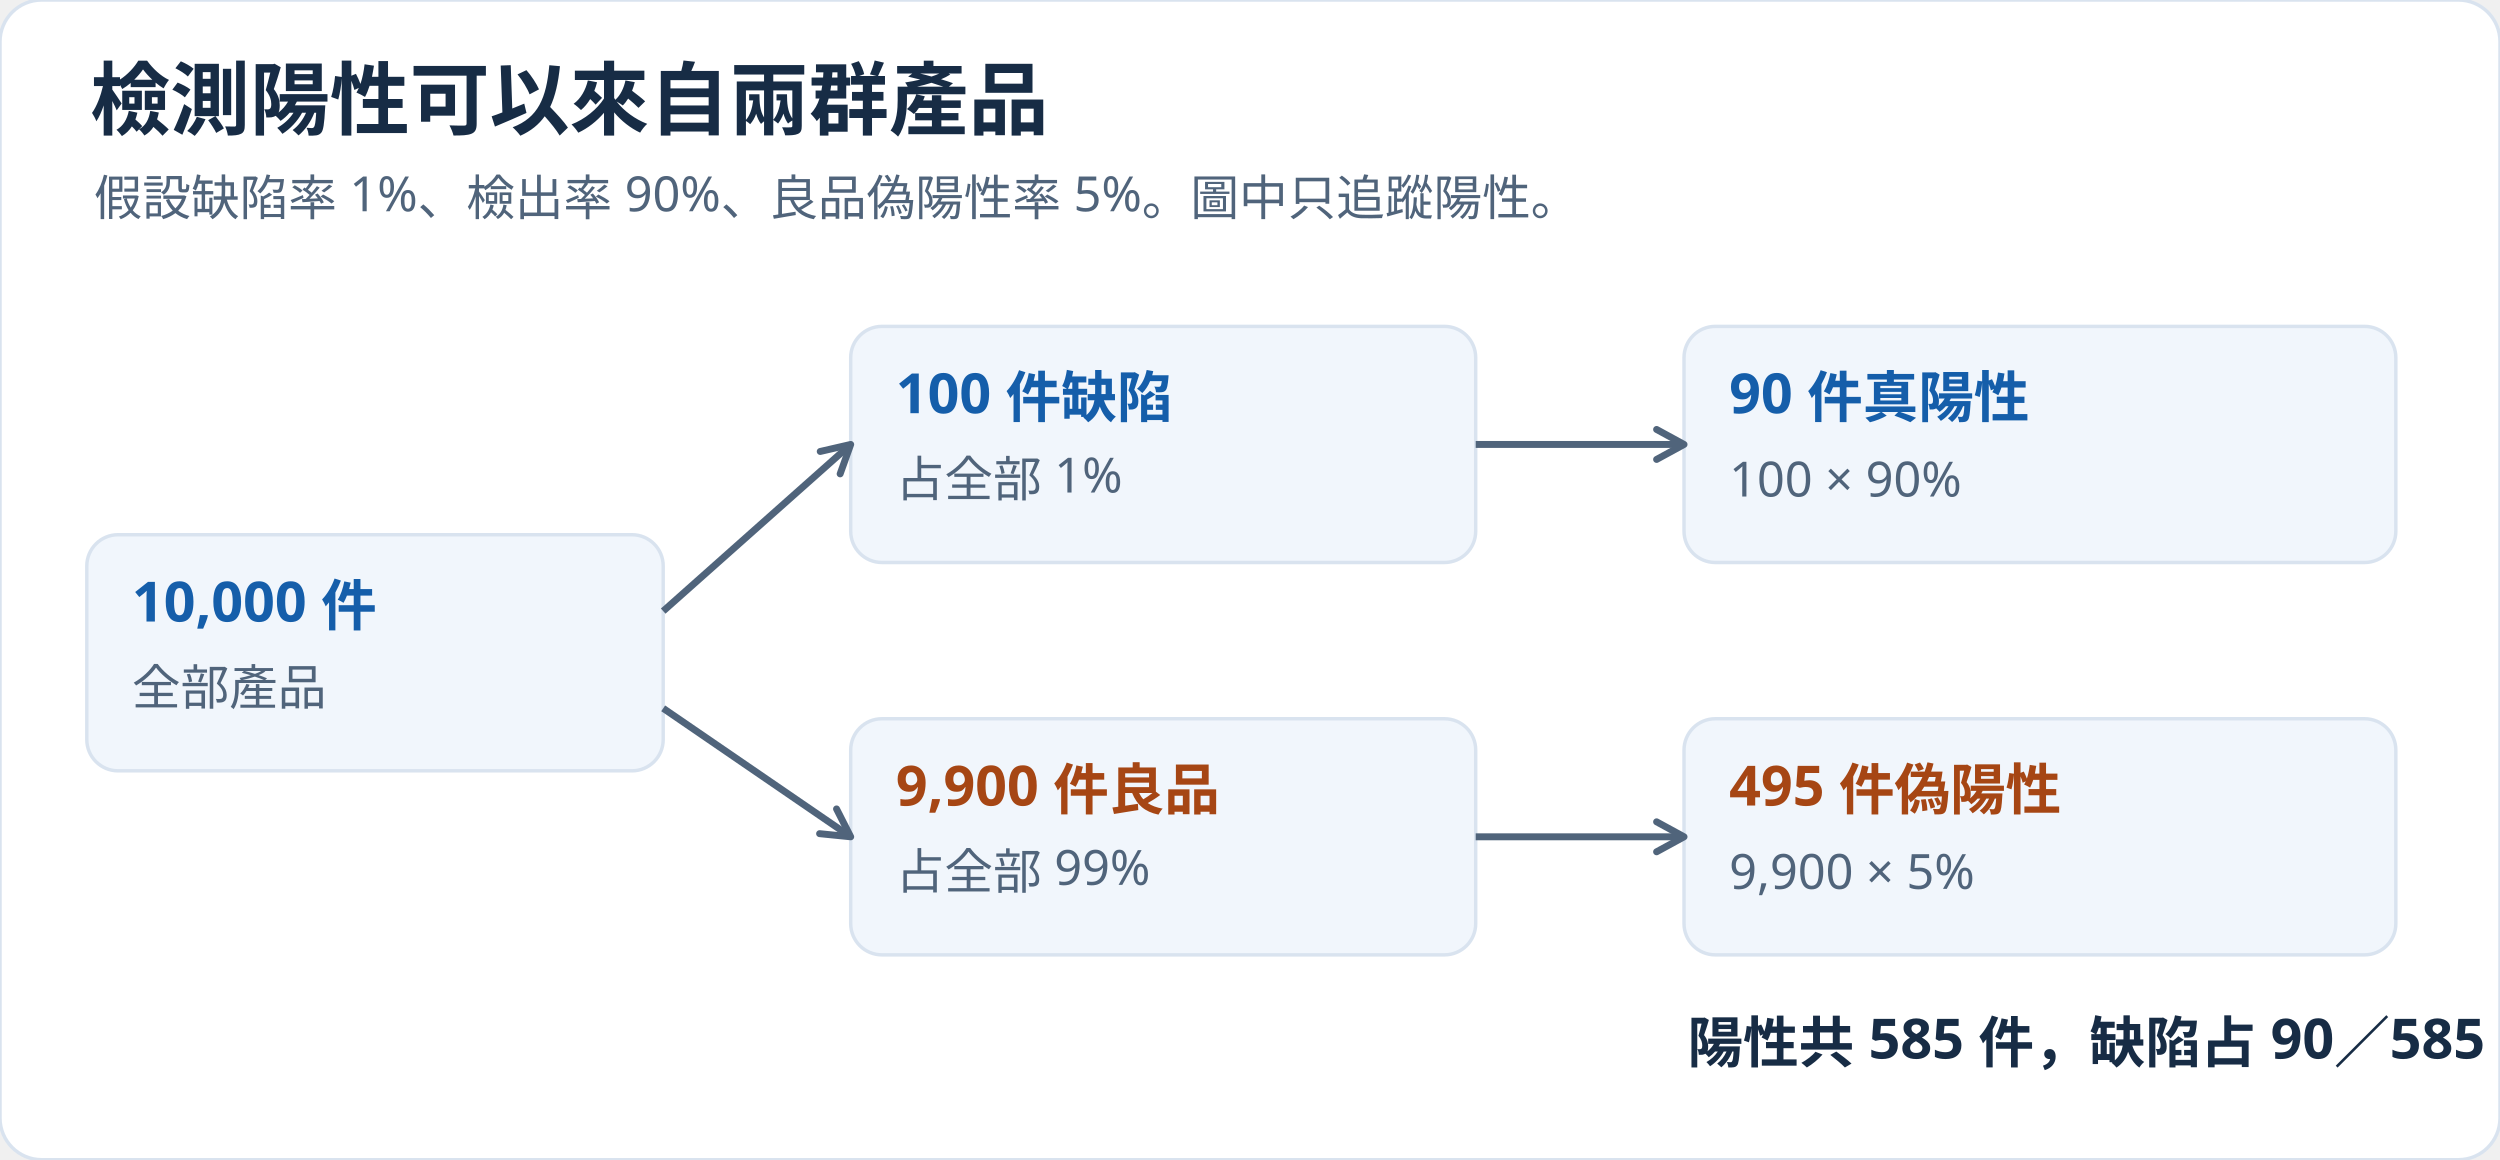
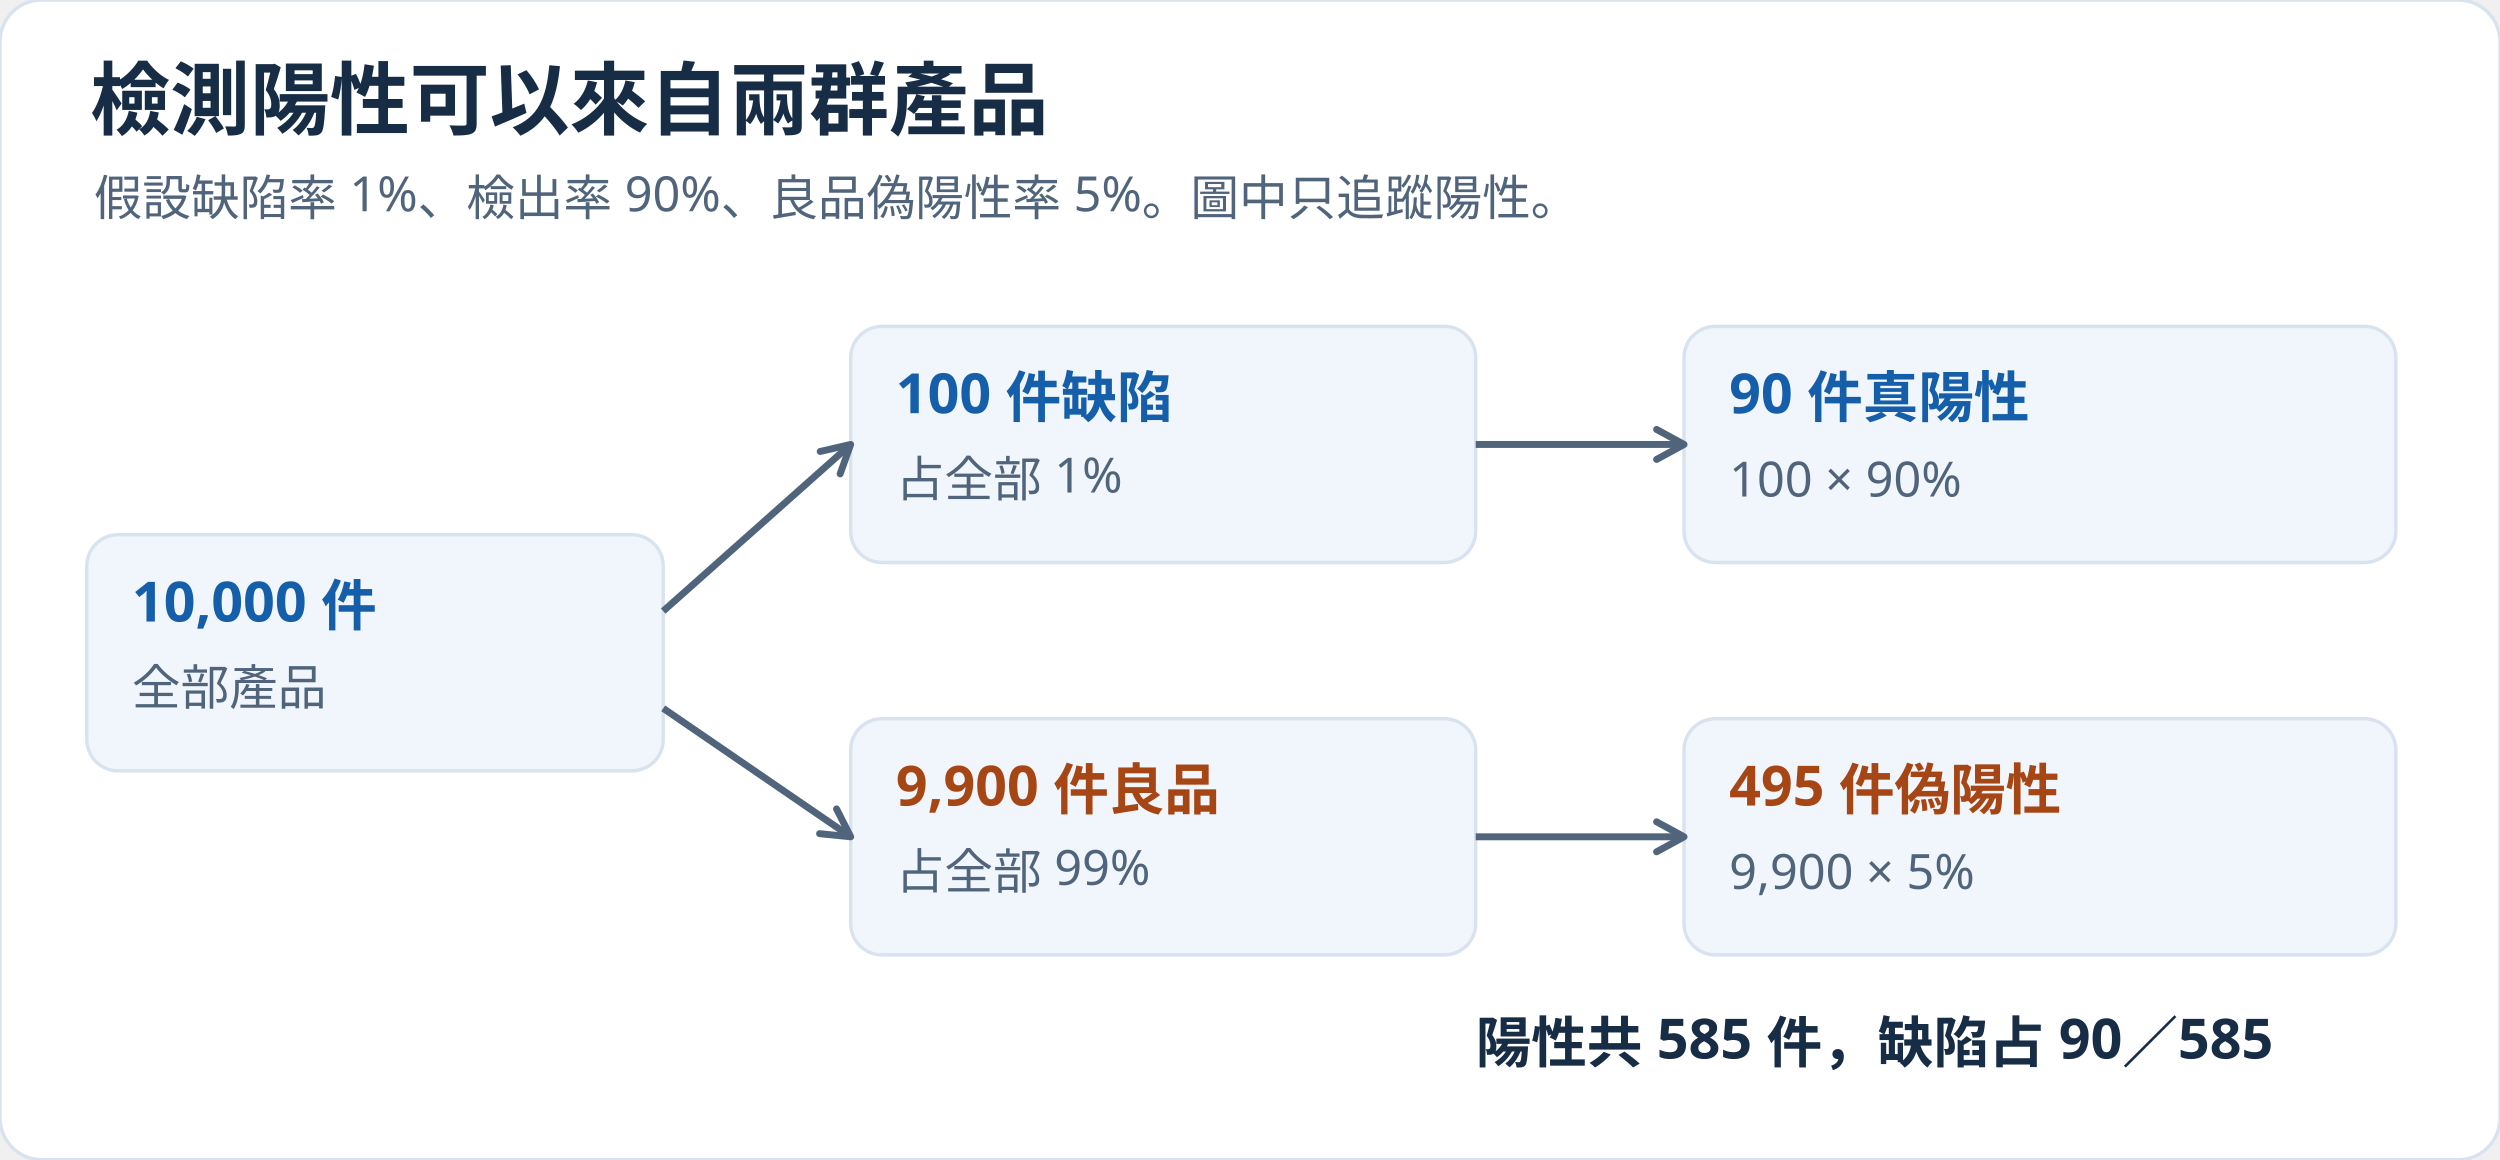
<svg xmlns="http://www.w3.org/2000/svg" viewBox="0 0 720 334" width="720" height="334" role="img" aria-labelledby="title desc">
  <rect width="720" height="334" fill="#ffffff" rx="12" stroke="#d9e3ef" />
  <g font-family="Noto Sans TC, Microsoft JhengHei, PingFang TC, sans-serif">
    <text x="26" y="37" text-anchor="start" fill="#172c45" font-size="23" font-weight="700">檢測陽性可以來自兩群產品</text>
    <text x="27" y="62" text-anchor="start" fill="#50647b" font-size="14" font-weight="500">假設缺陷率 1%、檢出率 90%、良品偽陽性率 5%。圖中只追蹤陽性。</text>
    <rect x="25" y="154" width="166" height="68" rx="9" fill="#f1f6fc" stroke="#d9e3ef" />
    <text x="38" y="179" text-anchor="start" fill="#155eaa" font-size="16" font-weight="700">10,000 件</text>
    <text x="38" y="203" text-anchor="start" fill="#50647b" font-size="14" font-weight="500">全部產品</text>
    <rect x="245" y="94" width="180" height="68" rx="9" fill="#f1f6fc" stroke="#d9e3ef" />
    <text x="258" y="119" text-anchor="start" fill="#155eaa" font-size="16" font-weight="700">100 件缺陷</text>
    <text x="258" y="143" text-anchor="start" fill="#50647b" font-size="14" font-weight="500">占全部 1%</text>
    <rect x="245" y="207" width="180" height="68" rx="9" fill="#f1f6fc" stroke="#d9e3ef" />
    <text x="258" y="232" text-anchor="start" fill="#a64614" font-size="16" font-weight="700">9,900 件良品</text>
    <text x="258" y="256" text-anchor="start" fill="#50647b" font-size="14" font-weight="500">占全部 99%</text>
    <rect x="485" y="94" width="205" height="68" rx="9" fill="#f1f6fc" stroke="#d9e3ef" />
    <text x="498" y="119" text-anchor="start" fill="#155eaa" font-size="16" font-weight="700">90 件真陽性</text>
    <text x="498" y="143" text-anchor="start" fill="#50647b" font-size="14" font-weight="500">100 × 90%</text>
    <rect x="485" y="207" width="205" height="68" rx="9" fill="#f1f6fc" stroke="#d9e3ef" />
    <text x="498" y="232" text-anchor="start" fill="#a64614" font-size="16" font-weight="700">495 件偽陽性</text>
    <text x="498" y="256" text-anchor="start" fill="#50647b" font-size="14" font-weight="500">9,900 × 5%</text>
    <line x1="191" y1="176" x2="245" y2="128" stroke="#50647b" stroke-width="2" />
    <polyline points="241.963,136.472 245.000,128.000 236.230,130.022" stroke="#50647b" stroke-width="2" stroke-linecap="round" stroke-linejoin="round" fill="none" />
    <line x1="191" y1="204" x2="245" y2="241" stroke="#50647b" stroke-width="2" />
    <polyline points="236.046,240.095 245.000,241.000 240.923,232.976" stroke="#50647b" stroke-width="2" stroke-linecap="round" stroke-linejoin="round" fill="none" />
    <line x1="425" y1="128" x2="485" y2="128" stroke="#50647b" stroke-width="2" />
    <polyline points="477.102,132.315 485.000,128.000 477.102,123.685" stroke="#50647b" stroke-width="2" stroke-linecap="round" stroke-linejoin="round" fill="none" />
    <line x1="425" y1="241" x2="485" y2="241" stroke="#50647b" stroke-width="2" />
    <polyline points="477.102,245.315 485.000,241.000 477.102,236.685" stroke="#50647b" stroke-width="2" stroke-linecap="round" stroke-linejoin="round" fill="none" />
-     <text x="486" y="306" text-anchor="start" fill="#172c45" font-size="16" font-weight="700">陽性共 585 件，缺陷占 90／585</text>
+     <text x="425" y="306" text-anchor="start" fill="#172c45" font-size="16" font-weight="700">陽性共 585 件，缺陷占 90／585</text>
  </g>
</svg>
